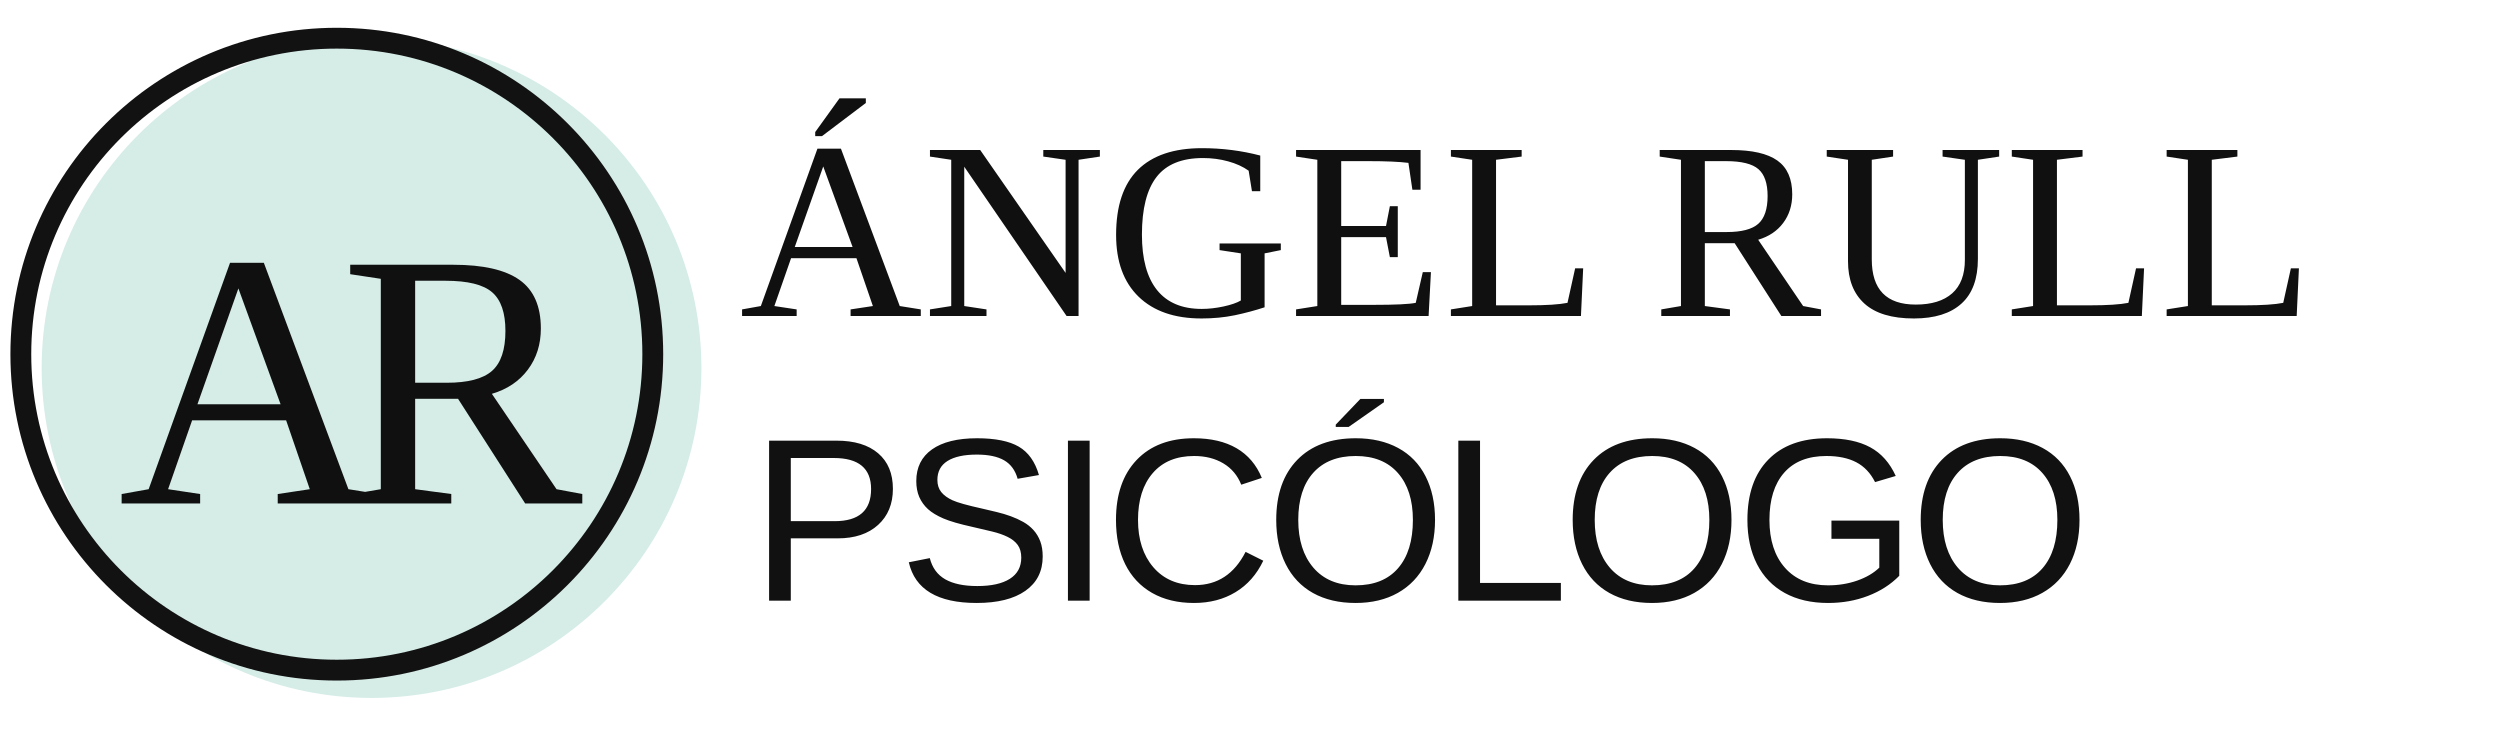
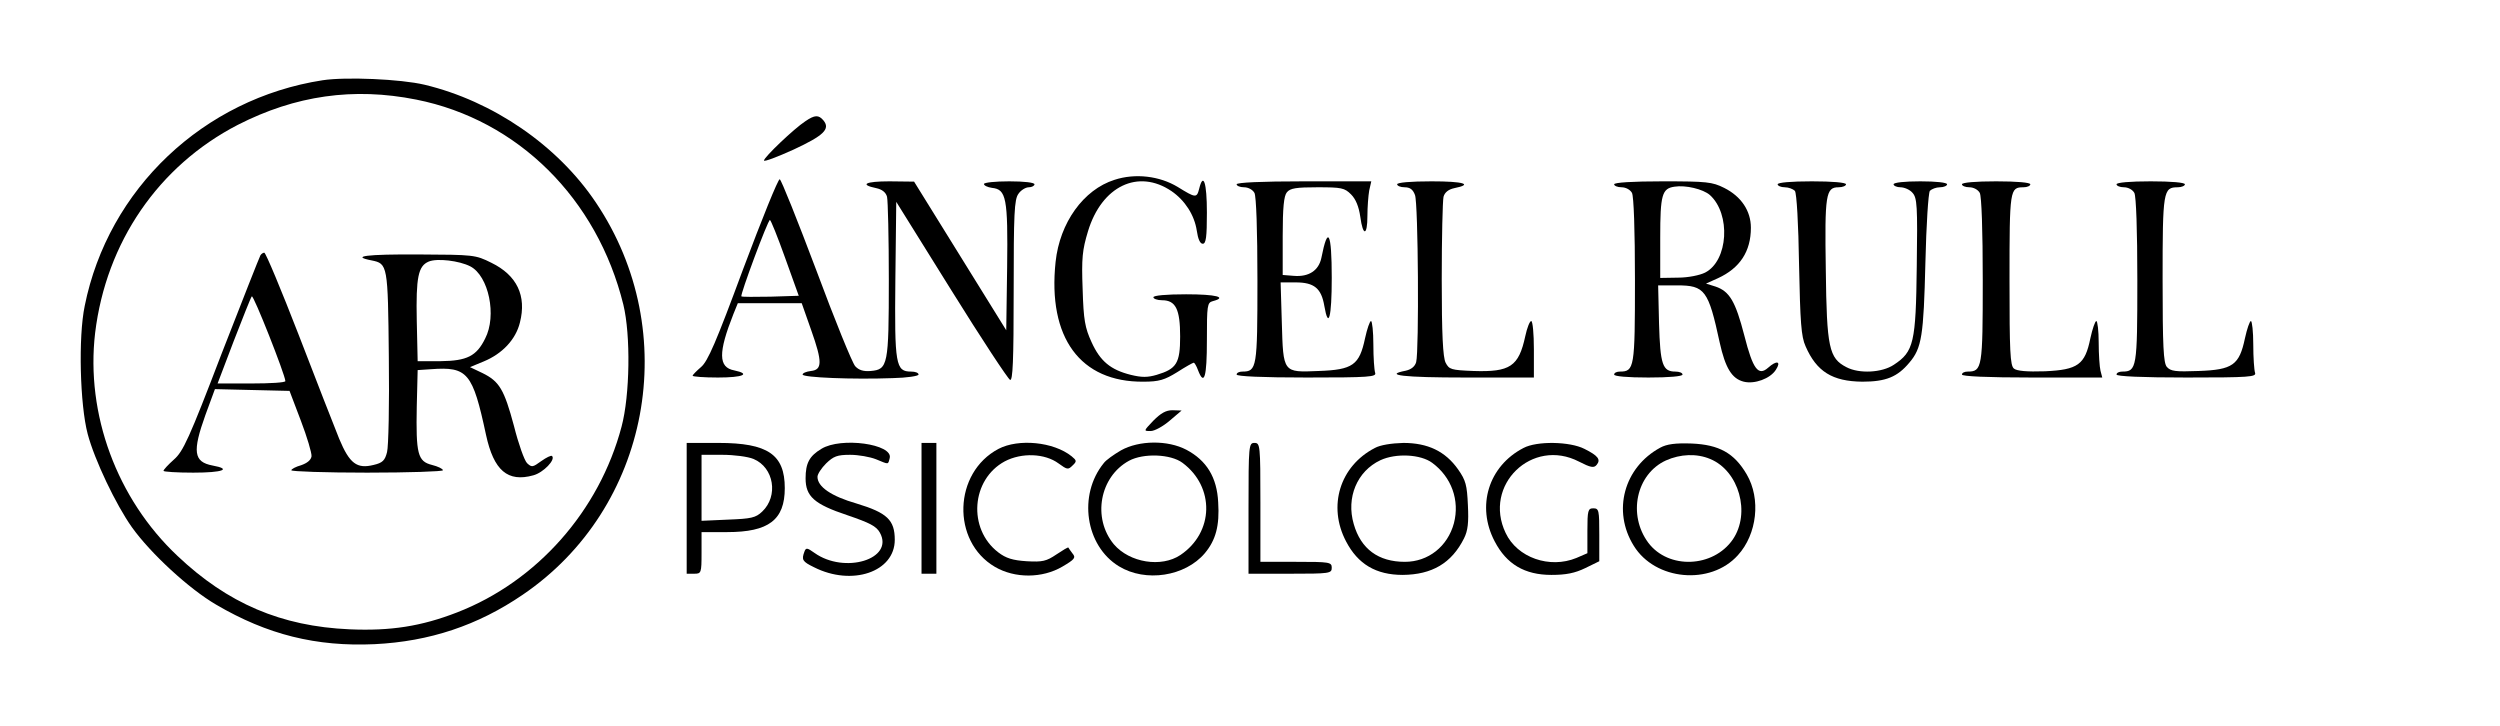
- <svg xmlns="http://www.w3.org/2000/svg" width="720" height="210" viewBox="0 0 720 210" role="img" aria-label="Ángel Rull Psicólogo">
-   <circle cx="107" cy="106" r="95" fill="#d5ece7" />
-   <circle cx="97" cy="102" r="91" fill="none" stroke="#121212" stroke-width="6" />
-   <text x="34" y="145" font-family="Georgia,'Times New Roman',serif" font-size="105" fill="#101010" letter-spacing="-12">AR</text>
-   <text x="213" y="91" font-family="Georgia,'Times New Roman',serif" font-size="73" fill="#101010" textLength="489" lengthAdjust="spacingAndGlyphs">ÁNGEL RULL</text>
-   <text x="216" y="173" font-family="Arial,sans-serif" font-size="67" letter-spacing="-2" fill="#111111" textLength="490" lengthAdjust="spacingAndGlyphs">PSICÓLOGO</text>
+ <svg xmlns="http://www.w3.org/2000/svg" version="1.0" width="841pt" height="244pt" viewBox="0 0 841 244" preserveAspectRatio="xMidYMid meet">
+   <g transform="translate(0,244) scale(0.1,-0.1)" fill="#000000" stroke="none">
+     <path d="M1085 2170 c-400 -62 -721 -365 -800 -759 -22 -105 -16 -333 10 -431 23 -87 95 -238 149 -314 63 -88 192 -207 283 -260 172 -101 337 -142 533 -133 185 9 347 63 498 166 429 291 540 883 247 1319 -129 193 -347 342 -577 397 -80 19 -265 27 -343 15z m315 -65 c342 -68 609 -333 697 -690 25 -103 22 -305 -6 -410 -75 -284 -285 -521 -553 -625 -121 -47 -224 -63 -362 -57 -230 10 -410 87 -579 247 -204 192 -309 477 -277 750 37 305 213 562 480 700 194 99 389 127 600 85z" />
+     <path d="M876 1581 c-3 -5 -62 -155 -131 -332 -109 -285 -129 -328 -160 -355 -19 -17 -35 -34 -35 -38 0 -3 45 -6 100 -6 100 0 131 12 65 24 -64 12 -68 47 -24 170 l32 87 125 -3 126 -3 38 -100 c21 -55 37 -109 36 -120 -2 -13 -15 -23 -35 -30 -18 -5 -33 -13 -33 -17 0 -4 115 -8 255 -8 140 0 255 4 255 8 0 5 -17 13 -37 18 -48 12 -54 37 -51 197 l3 122 45 3 c123 9 140 -11 185 -221 26 -120 73 -160 159 -136 34 9 76 53 63 65 -3 3 -19 -5 -36 -17 -29 -21 -32 -22 -48 -7 -9 9 -29 65 -44 125 -33 123 -49 150 -106 178 l-42 20 46 19 c63 26 108 74 122 131 23 90 -10 159 -96 201 -54 27 -60 27 -244 28 -176 1 -231 -6 -159 -20 54 -11 55 -14 58 -324 2 -159 -1 -303 -6 -321 -7 -28 -15 -36 -45 -43 -56 -14 -81 4 -116 88 -16 39 -77 196 -136 349 -59 152 -111 277 -116 277 -4 0 -10 -4 -13 -9z m706 -37 c62 -32 90 -166 50 -243 -29 -59 -61 -75 -150 -76 l-77 0 -3 136 c-3 147 5 184 40 199 28 12 103 3 140 -16z m-622 -386 c0 -5 -51 -8 -114 -8 l-114 0 54 142 c30 77 57 146 61 151 5 8 112 -263 113 -285z" />
+     <path d="M2709 2032 c-37 -24 -139 -121 -139 -132 0 -5 45 12 100 37 101 47 124 69 100 98 -16 19 -29 19 -61 -3z" />
+     <path d="M3749 1835 c-104 -33 -184 -144 -198 -276 -27 -255 83 -405 296 -403 52 0 71 6 113 32 28 18 53 32 56 32 2 0 9 -11 14 -25 21 -55 30 -24 30 101 0 117 1 126 20 131 50 13 11 23 -90 23 -67 0 -110 -4 -110 -10 0 -5 13 -10 29 -10 46 0 61 -30 61 -122 0 -90 -12 -109 -79 -129 -31 -9 -50 -9 -87 0 -68 17 -103 46 -132 110 -22 48 -27 74 -30 178 -4 105 -1 132 18 195 46 152 169 211 281 135 45 -31 77 -80 85 -133 4 -28 11 -44 20 -44 11 0 14 22 14 105 0 101 -12 137 -26 80 -8 -32 -12 -31 -72 6 -61 37 -143 47 -213 24z" />
+     <path d="M2500 1535 c-91 -246 -119 -311 -142 -330 -15 -13 -28 -26 -28 -29 0 -3 38 -6 85 -6 85 0 112 12 55 24 -54 10 -54 60 -3 189 l15 37 108 0 107 0 32 -91 c38 -107 37 -133 -1 -137 -16 -2 -28 -7 -28 -12 0 -10 169 -17 303 -12 48 1 87 7 87 12 0 6 -11 10 -25 10 -52 0 -56 22 -53 309 l3 262 185 -297 c102 -164 191 -299 198 -302 9 -3 12 62 12 300 0 259 2 307 16 326 8 12 24 22 35 22 10 0 19 5 19 10 0 6 -35 10 -85 10 -47 0 -85 -4 -85 -9 0 -5 12 -11 27 -13 48 -5 54 -33 51 -268 l-3 -211 -155 250 -155 250 -83 1 c-81 0 -102 -11 -44 -23 19 -4 32 -14 36 -29 3 -13 6 -138 6 -278 0 -289 -3 -303 -61 -308 -25 -2 -40 3 -52 16 -10 11 -69 156 -131 323 -63 167 -118 305 -123 306 -5 2 -60 -134 -123 -302z m141 38 l46 -128 -95 -3 c-52 -1 -96 -1 -98 1 -5 4 89 257 96 257 3 0 26 -57 51 -127z" />
+     <path d="M4160 1820 c0 -5 11 -10 25 -10 14 0 29 -8 35 -19 6 -12 10 -124 10 -295 0 -294 -2 -306 -51 -306 -10 0 -19 -4 -19 -10 0 -6 85 -10 236 -10 211 0 235 2 230 16 -3 9 -6 51 -6 95 0 43 -4 79 -8 79 -4 0 -13 -26 -20 -58 -19 -90 -41 -106 -156 -110 -121 -5 -119 -7 -124 164 l-4 134 51 0 c62 0 86 -20 96 -79 14 -81 25 -39 25 94 0 155 -13 179 -35 67 -9 -42 -42 -64 -92 -60 l-38 3 0 131 c0 96 4 135 14 147 11 14 32 17 103 17 81 0 91 -2 113 -24 16 -16 26 -41 31 -75 9 -67 24 -65 24 3 0 29 3 68 6 85 l7 31 -227 0 c-144 0 -226 -4 -226 -10z" />
+     <path d="M4700 1820 c0 -5 11 -10 25 -10 18 0 28 -7 35 -26 11 -27 14 -524 4 -562 -4 -15 -17 -25 -35 -29 -77 -15 -8 -23 201 -23 l230 0 0 95 c0 52 -4 95 -9 95 -5 0 -14 -23 -20 -51 -22 -102 -51 -121 -174 -117 -76 3 -82 5 -94 28 -9 18 -13 95 -13 280 0 140 3 265 6 278 4 15 17 25 36 29 65 13 32 23 -76 23 -71 0 -116 -4 -116 -10z" />
+     <path d="M5430 1820 c0 -5 11 -10 25 -10 14 0 29 -8 35 -19 6 -12 10 -124 10 -295 0 -294 -2 -306 -51 -306 -10 0 -19 -4 -19 -10 0 -6 45 -10 115 -10 70 0 115 4 115 10 0 6 -11 10 -24 10 -43 0 -51 23 -55 162 l-3 128 64 0 c93 0 105 -16 143 -192 19 -86 41 -122 81 -132 36 -9 89 10 108 40 19 29 3 33 -26 7 -33 -29 -51 -6 -80 108 -30 116 -50 149 -97 165 l-32 10 40 18 c74 34 111 90 111 170 0 56 -32 105 -90 134 -40 20 -58 22 -207 22 -102 0 -163 -4 -163 -10z m322 -36 c71 -64 62 -221 -16 -261 -18 -9 -57 -17 -91 -17 l-60 -1 0 136 c0 144 6 165 48 171 37 6 96 -8 119 -28z" />
+     <path d="M5980 1820 c0 -5 11 -10 24 -10 13 0 28 -6 34 -12 6 -8 12 -111 14 -248 4 -194 7 -242 22 -275 37 -85 90 -118 191 -119 79 0 118 16 158 64 42 49 48 91 54 335 3 130 10 235 15 243 6 6 21 12 34 12 13 0 24 5 24 10 0 6 -37 10 -90 10 -53 0 -90 -4 -90 -10 0 -5 11 -10 23 -10 13 0 32 -8 41 -19 15 -17 17 -43 14 -247 -3 -257 -10 -287 -77 -331 -40 -27 -117 -31 -160 -8 -58 30 -66 65 -69 327 -4 254 0 278 43 278 14 0 25 5 25 10 0 6 -45 10 -115 10 -70 0 -115 -4 -115 -10z" />
+     <path d="M6600 1820 c0 -5 11 -10 25 -10 14 0 29 -8 35 -19 6 -12 10 -124 10 -295 0 -294 -2 -306 -51 -306 -10 0 -19 -4 -19 -10 0 -6 85 -10 236 -10 l236 0 -6 23 c-3 12 -6 55 -6 95 0 39 -4 72 -8 72 -4 0 -13 -26 -20 -58 -18 -89 -42 -106 -153 -111 -61 -2 -94 1 -104 9 -13 10 -15 59 -15 299 0 304 1 311 47 311 13 0 23 5 23 10 0 6 -45 10 -115 10 -70 0 -115 -4 -115 -10z" />
+     <path d="M7120 1820 c0 -5 11 -10 25 -10 14 0 29 -8 35 -19 6 -12 10 -124 10 -295 0 -294 -2 -306 -51 -306 -10 0 -19 -4 -19 -10 0 -6 85 -10 236 -10 211 0 235 2 230 16 -3 9 -6 51 -6 95 0 43 -4 79 -8 79 -4 0 -13 -26 -20 -58 -19 -90 -41 -106 -156 -110 -78 -3 -94 -1 -107 14 -11 14 -14 67 -14 294 0 298 2 310 51 310 13 0 24 5 24 10 0 6 -45 10 -115 10 -70 0 -115 -4 -115 -10z" />
+     <path d="M3880 1025 c-33 -35 -34 -35 -9 -35 13 0 42 16 64 35 l40 34 -31 1 c-22 0 -39 -10 -64 -35z" />
+     <path d="M2310 730 l0 -220 25 0 c24 0 25 2 25 70 l0 70 86 0 c140 0 194 41 194 148 0 113 -57 152 -223 152 l-107 0 0 -220z m225 166 c69 -29 84 -125 29 -177 -22 -21 -37 -24 -115 -27 l-89 -4 0 111 0 111 70 0 c39 0 86 -6 105 -14z" />
+     <path d="M2763 930 c-40 -24 -53 -48 -53 -99 0 -61 29 -87 140 -124 76 -26 98 -37 110 -59 49 -89 -119 -140 -220 -68 -25 18 -29 18 -34 4 -10 -27 -7 -33 32 -52 128 -65 272 -16 272 92 0 67 -26 91 -128 122 -87 25 -132 57 -132 90 0 9 13 29 29 45 25 24 37 29 81 29 28 0 67 -7 87 -15 44 -18 40 -19 46 4 12 47 -164 72 -230 31z" />
+     <path d="M3100 730 l0 -220 25 0 25 0 0 220 0 220 -25 0 -25 0 0 -220z" />
+     <path d="M3359 930 c-152 -80 -159 -311 -12 -397 67 -39 159 -39 227 1 41 24 46 30 34 44 -7 9 -13 18 -14 20 -1 2 -19 -9 -40 -23 -34 -23 -47 -26 -100 -23 -47 3 -70 10 -96 30 -103 79 -91 245 22 306 57 30 135 27 181 -7 29 -21 32 -22 47 -7 15 14 14 17 -3 31 -61 49 -179 60 -246 25z" />
+     <path d="M3771 925 c-24 -14 -51 -33 -58 -43 -87 -107 -62 -278 51 -347 90 -55 223 -34 289 44 37 44 50 93 45 171 -4 84 -39 141 -107 177 -63 33 -159 32 -220 -2z m207 -42 c109 -81 106 -234 -7 -310 -64 -43 -171 -26 -224 36 -73 88 -48 227 51 281 48 26 140 23 180 -7z" />
+     <path d="M4200 730 l0 -220 140 0 c133 0 140 1 140 20 0 19 -7 20 -120 20 l-120 0 0 200 c0 193 -1 200 -20 200 -19 0 -20 -7 -20 -220z" />
+     <path d="M4625 933 c-118 -61 -159 -196 -97 -314 40 -77 101 -113 191 -113 98 1 164 39 206 123 13 26 16 53 13 112 -3 67 -7 83 -33 120 -43 61 -102 89 -184 89 -40 -1 -78 -7 -96 -17z m193 -50 c65 -48 93 -126 73 -203 -21 -78 -86 -130 -165 -130 -89 0 -148 43 -172 127 -26 89 11 178 90 215 52 24 135 20 174 -9z" />
+     <path d="M5125 933 c-118 -61 -159 -196 -97 -314 40 -77 101 -113 191 -113 49 0 79 6 114 23 l47 23 0 89 c0 82 -1 89 -20 89 -18 0 -20 -7 -20 -76 l0 -75 -37 -16 c-90 -37 -199 1 -238 84 -77 161 89 322 247 240 39 -20 50 -22 59 -11 15 18 5 31 -41 54 -49 25 -160 27 -205 3z" />
+     <path d="M5585 934 c-122 -66 -162 -213 -89 -330 72 -117 258 -134 350 -32 65 71 78 190 30 272 -42 72 -93 100 -185 104 -55 2 -84 -2 -106 -14z m168 -38 c97 -40 137 -182 76 -271 -66 -95 -216 -101 -284 -11 -70 94 -41 231 59 277 49 22 104 24 149 5z" />
+   </g>
</svg>
